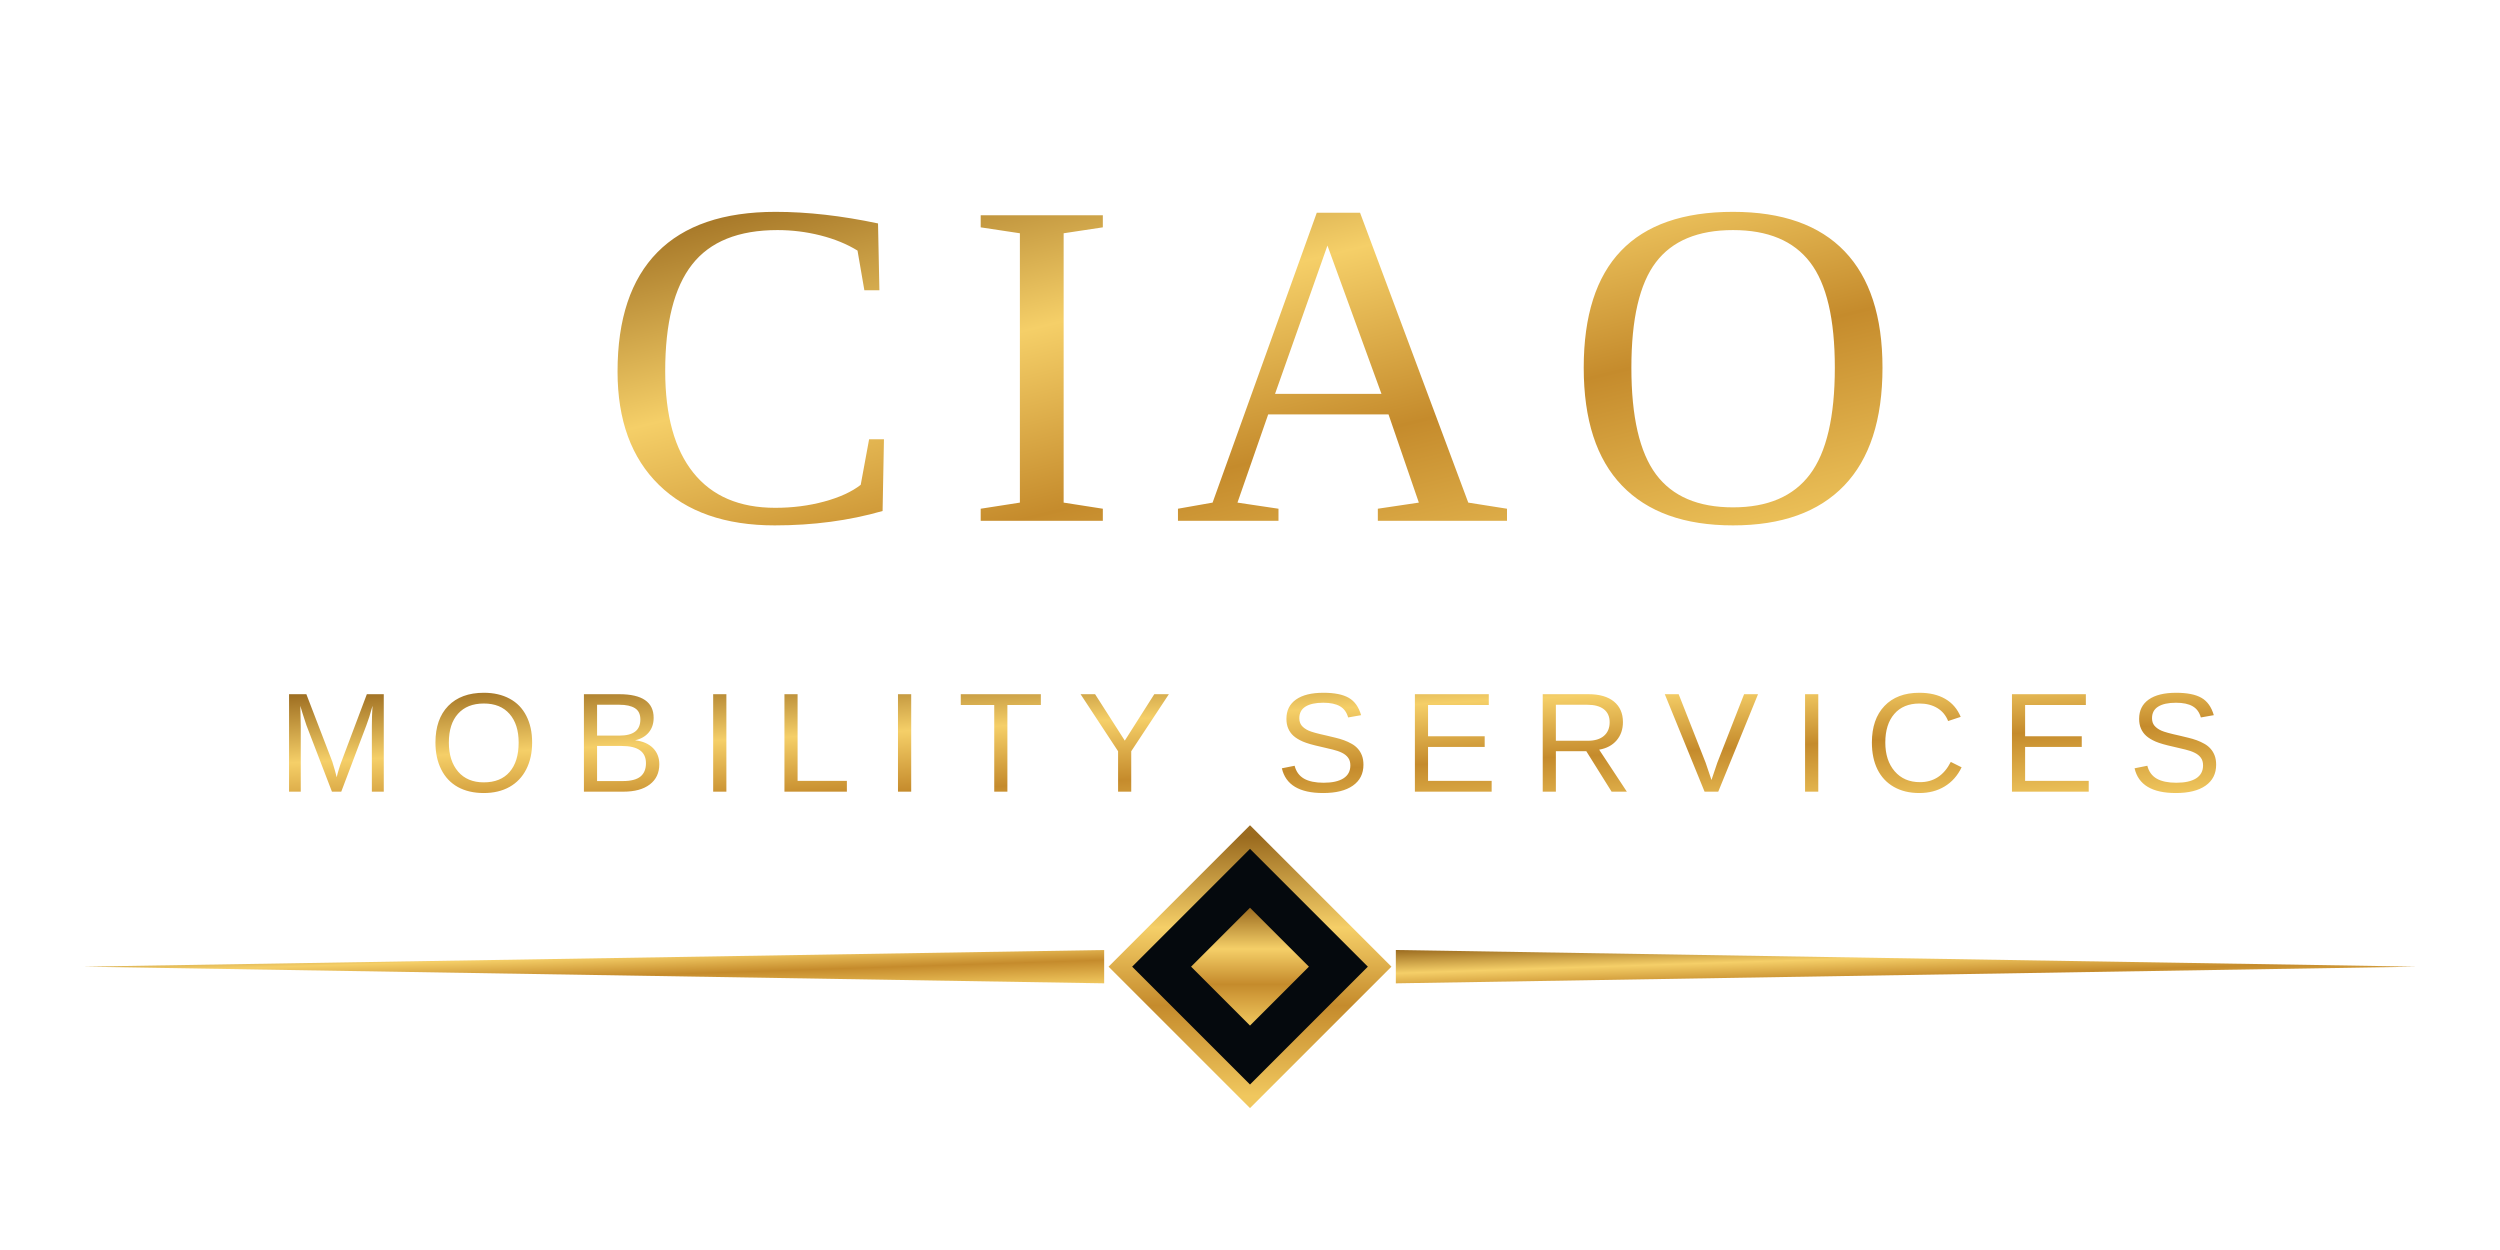
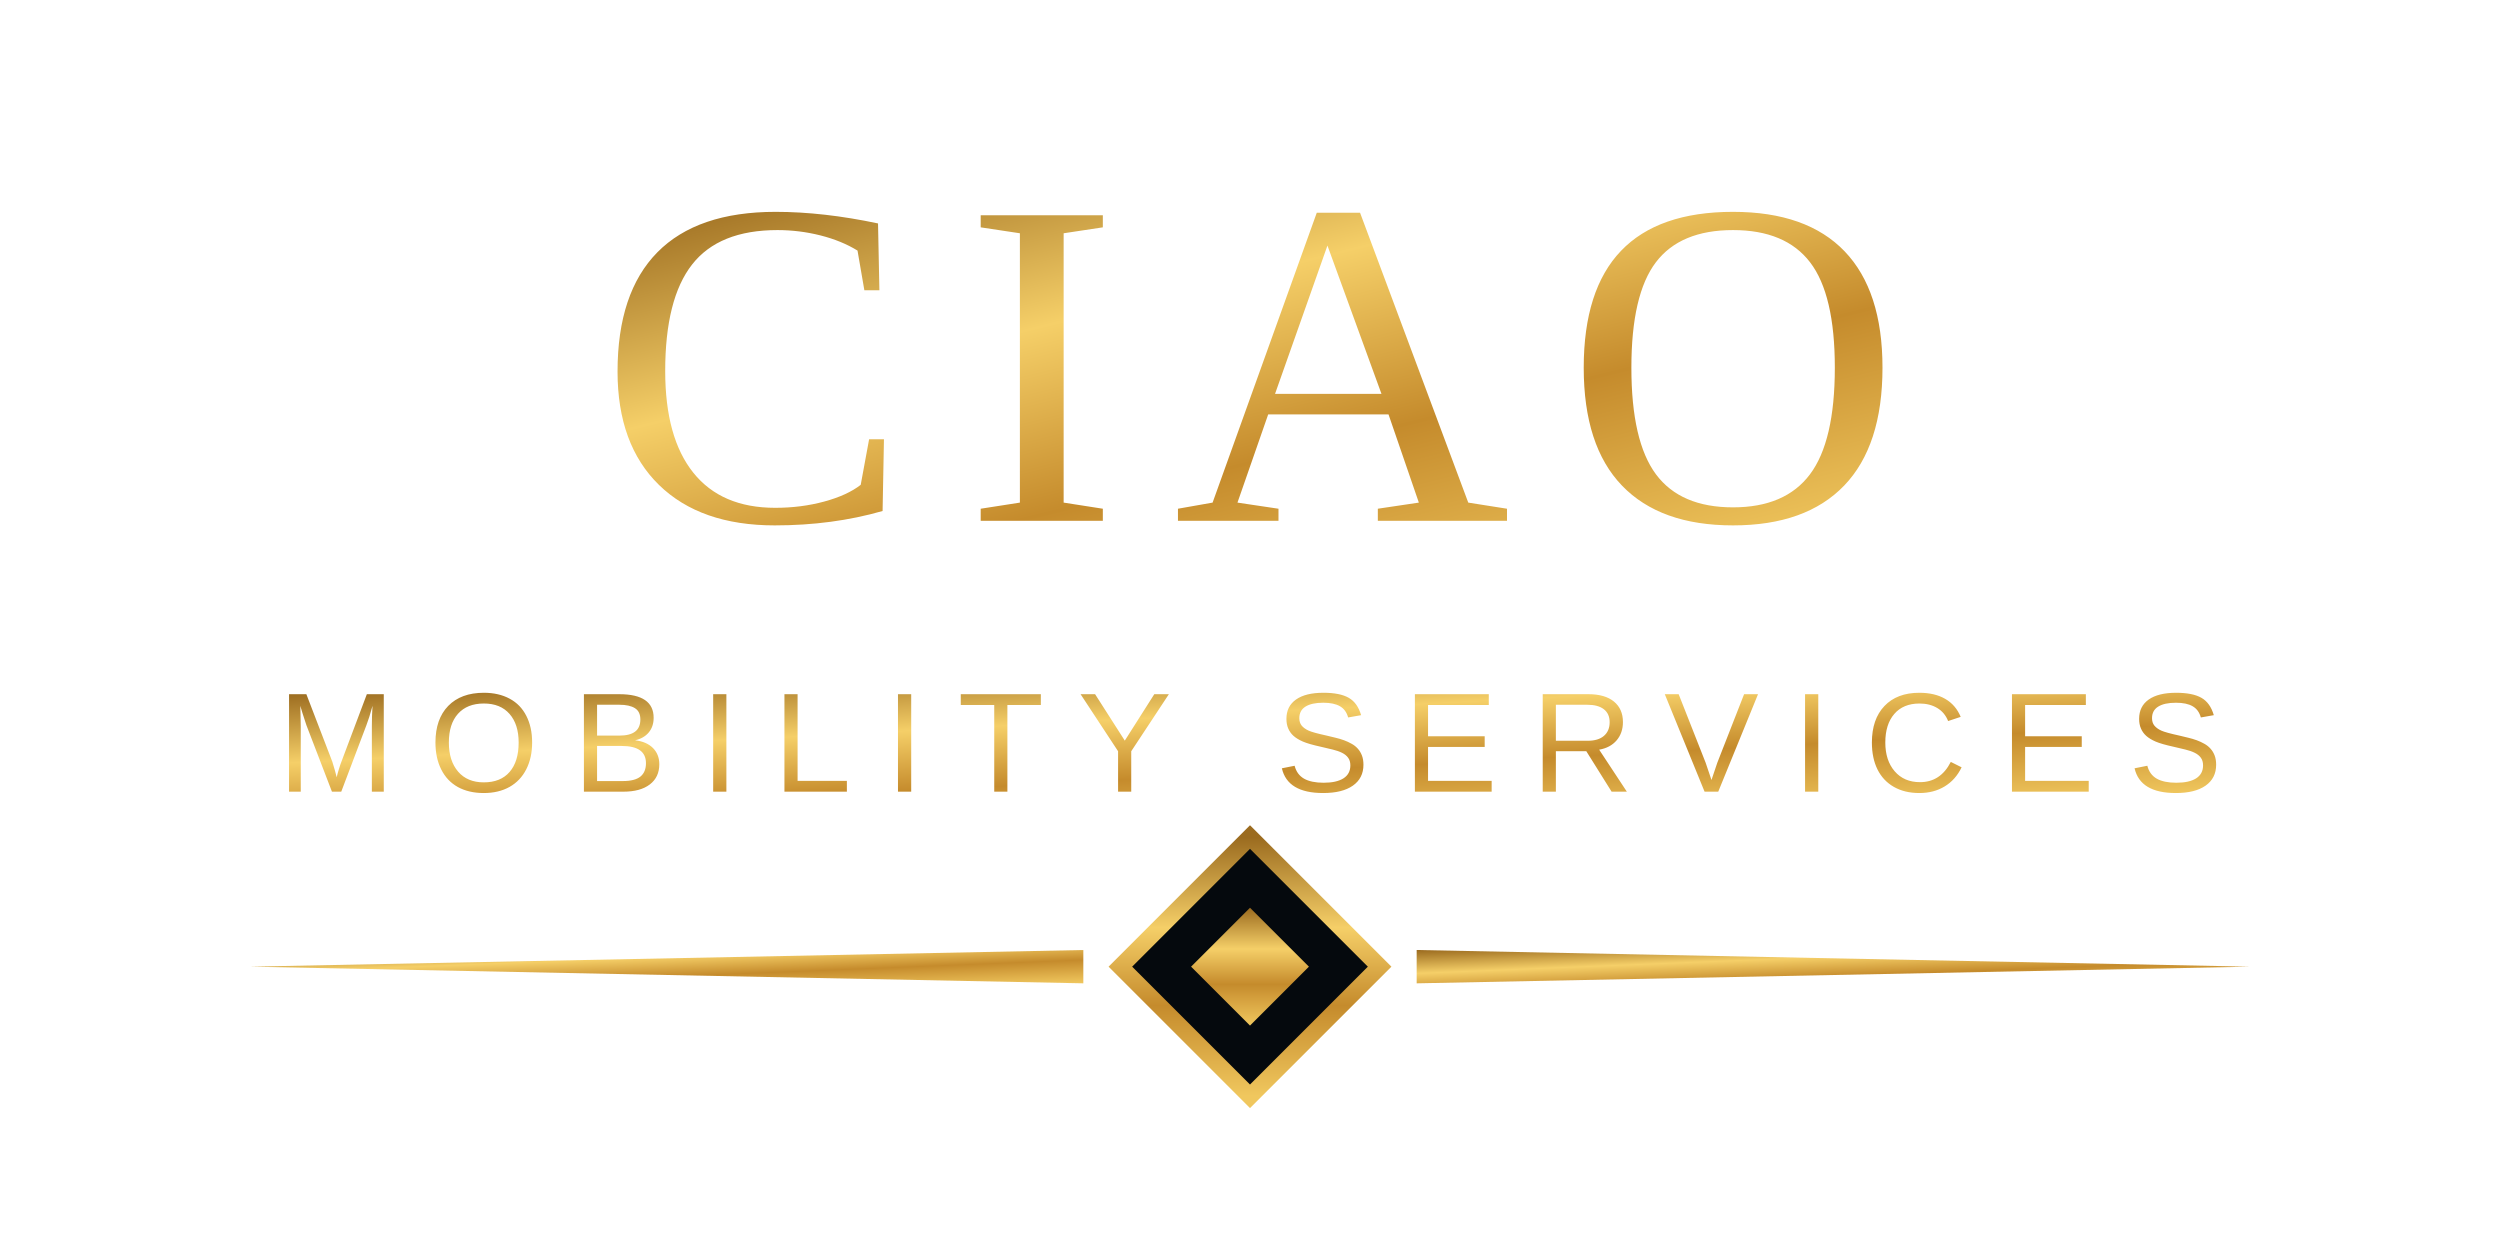
<svg xmlns="http://www.w3.org/2000/svg" viewBox="0 0 600 300">
  <defs>
    <linearGradient id="gold" x1="0" y1="0" x2="1" y2="1">
      <stop offset="0" stop-color="#9b6b1f" />
      <stop offset=".35" stop-color="#f5cf68" />
      <stop offset=".65" stop-color="#c58b2c" />
      <stop offset="1" stop-color="#f0c75e" />
    </linearGradient>
  </defs>
  <text x="300" y="125" text-anchor="middle" font-family="Georgia, 'Times New Roman', serif" font-size="112" letter-spacing="13" fill="url(#gold)">CIAO</text>
  <text x="300" y="190" text-anchor="middle" font-family="Arial, Helvetica, sans-serif" font-size="34" letter-spacing="8" fill="url(#gold)">MOBILITY SERVICES</text>
-   <polygon points="20,232 265,228 265,236" fill="url(#gold)" />
-   <polygon points="335,228 580,232 335,236" fill="url(#gold)" />
+   <polygon points="60,232 260,228 260,236" fill="url(#gold)" />
+   <polygon points="340,228 540,232 340,236" fill="url(#gold)" />
  <g transform="translate(300 232) rotate(45)">
    <rect x="-22" y="-22" width="44" height="44" fill="#05090d" stroke="url(#gold)" stroke-width="4" />
    <rect x="-10" y="-10" width="20" height="20" fill="url(#gold)" />
  </g>
</svg>
